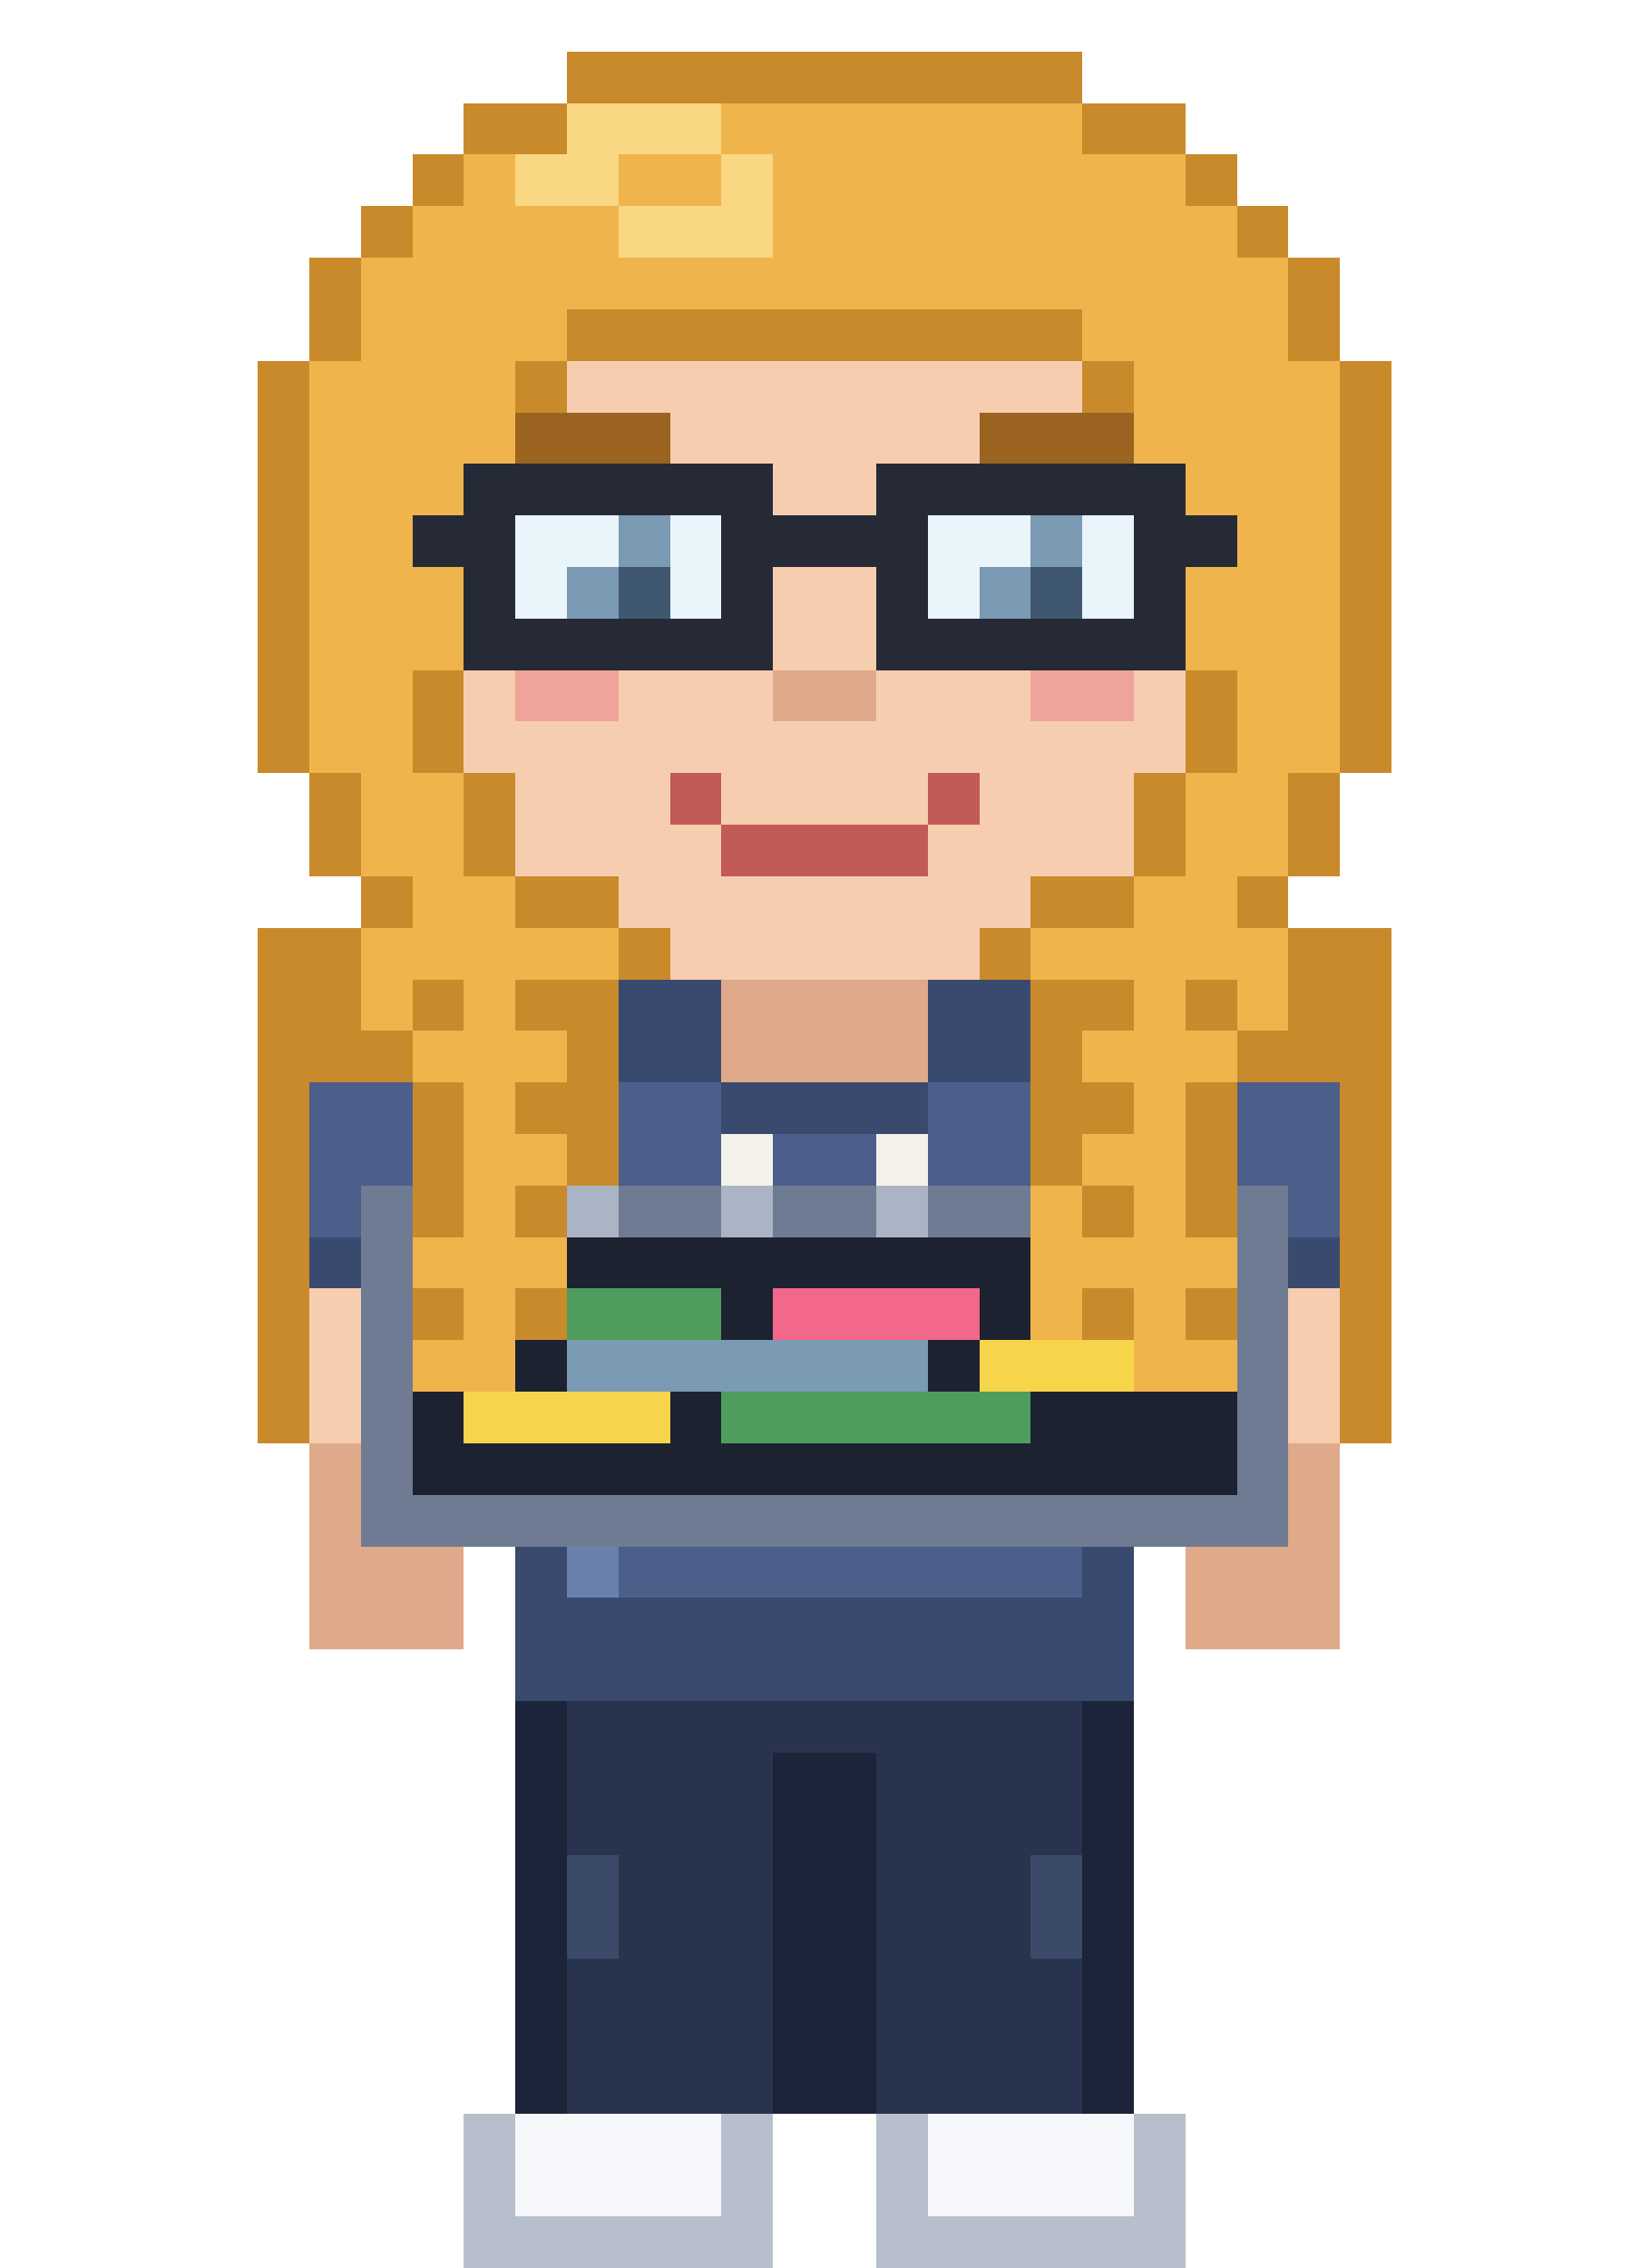
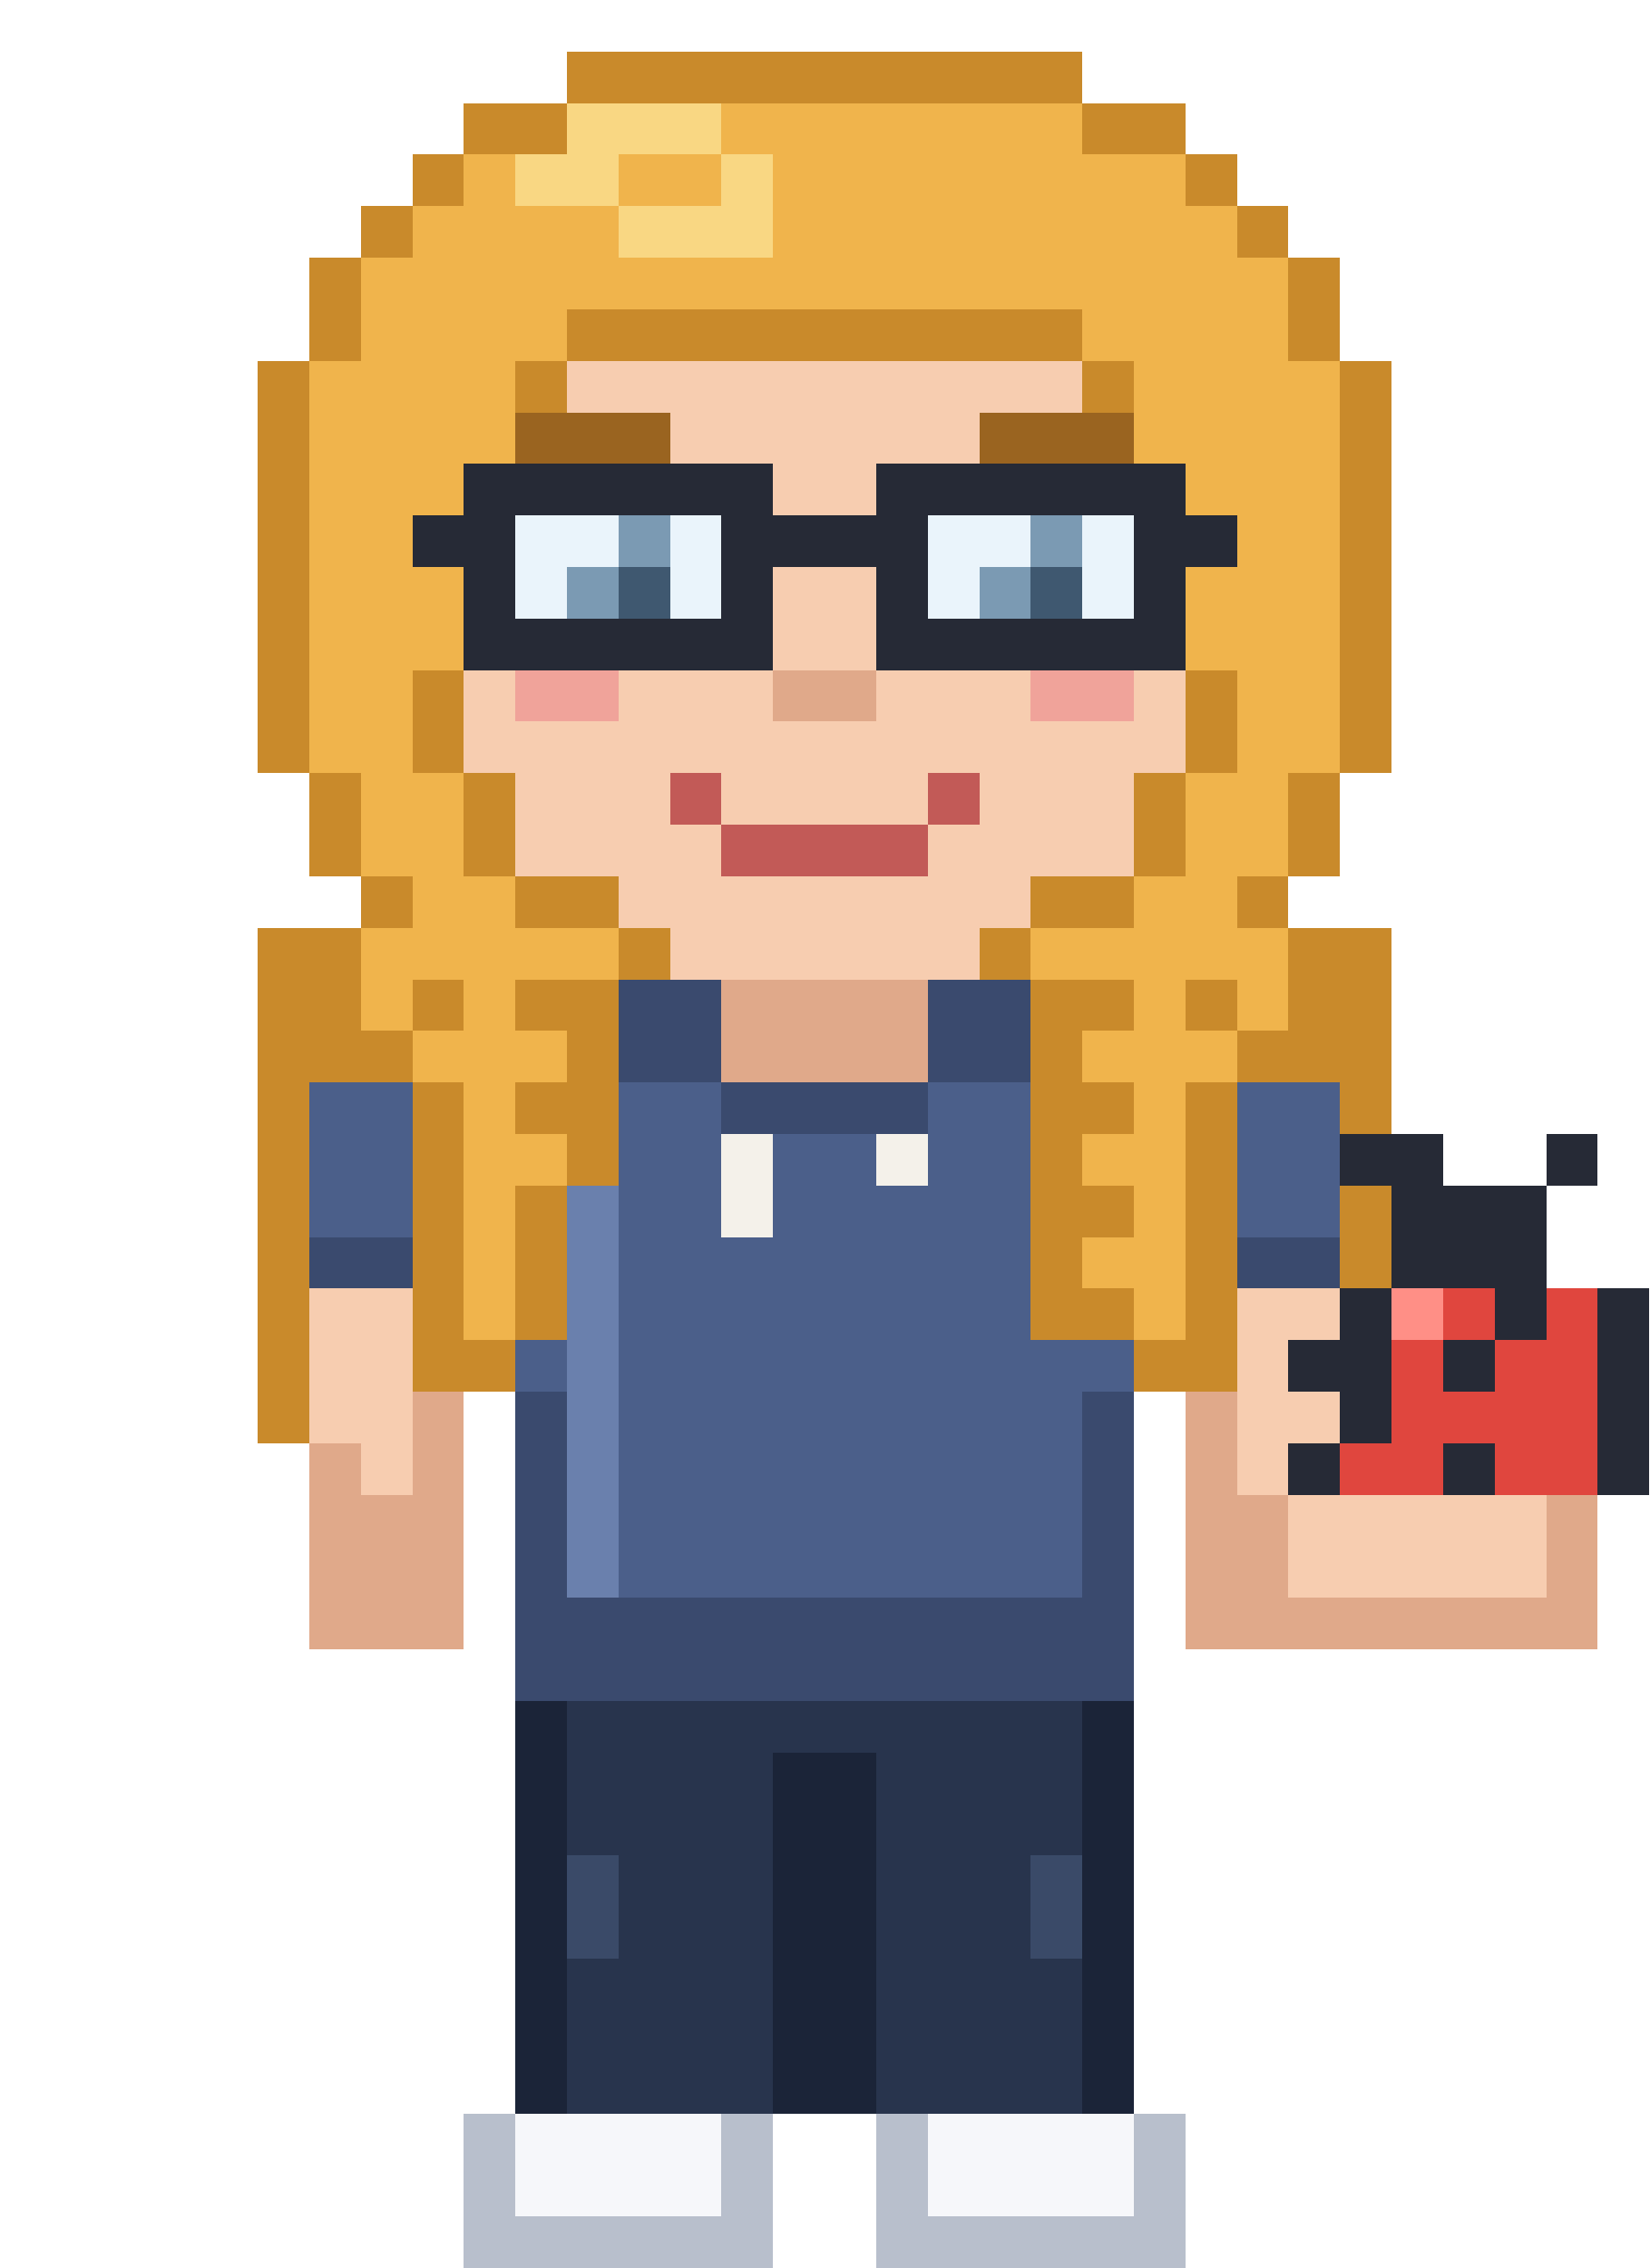
<svg xmlns="http://www.w3.org/2000/svg" viewBox="0 0 32 44" width="256" height="352" shape-rendering="crispEdges">
-   <path fill="#c98a2b" d="M11 1h10v1h-10zM9 2h2v1h-2zM21 2h2v1h-2zM8 3h1v1h-1zM23 3h1v1h-1zM7 4h1v1h-1zM24 4h1v1h-1zM6 5h1v1h-1zM25 5h1v1h-1zM6 6h1v1h-1zM11 6h10v1h-10zM25 6h1v1h-1zM5 7h1v1h-1zM10 7h1v1h-1zM21 7h1v1h-1zM26 7h1v1h-1zM5 8h1v1h-1zM26 8h1v1h-1zM5 9h1v1h-1zM26 9h1v1h-1zM5 10h1v1h-1zM26 10h1v1h-1zM5 11h1v1h-1zM26 11h1v1h-1zM5 12h1v1h-1zM26 12h1v1h-1zM5 13h1v1h-1zM8 13h1v1h-1zM23 13h1v1h-1zM26 13h1v1h-1zM5 14h1v1h-1zM8 14h1v1h-1zM23 14h1v1h-1zM26 14h1v1h-1zM6 15h1v1h-1zM9 15h1v1h-1zM22 15h1v1h-1zM25 15h1v1h-1zM6 16h1v1h-1zM9 16h1v1h-1zM22 16h1v1h-1zM25 16h1v1h-1zM7 17h1v1h-1zM10 17h2v1h-2zM20 17h2v1h-2zM24 17h1v1h-1zM5 18h2v1h-2zM12 18h1v1h-1zM19 18h1v1h-1zM25 18h2v1h-2zM5 19h2v1h-2zM8 19h1v1h-1zM10 19h2v1h-2zM20 19h2v1h-2zM23 19h1v1h-1zM25 19h2v1h-2zM5 20h3v1h-3zM11 20h1v1h-1zM20 20h1v1h-1zM24 20h3v1h-3zM5 21h1v1h-1zM8 21h1v1h-1zM10 21h2v1h-2zM20 21h2v1h-2zM23 21h1v1h-1zM26 21h1v1h-1zM5 22h1v1h-1zM8 22h1v1h-1zM11 22h1v1h-1zM20 22h1v1h-1zM23 22h1v1h-1zM26 22h1v1h-1zM5 23h1v1h-1zM8 23h1v1h-1zM10 23h1v1h-1zM21 23h1v1h-1zM23 23h1v1h-1zM26 23h1v1h-1zM5 24h1v1h-1zM26 24h1v1h-1zM5 25h1v1h-1zM8 25h1v1h-1zM10 25h1v1h-1zM21 25h1v1h-1zM23 25h1v1h-1zM26 25h1v1h-1zM5 26h1v1h-1zM26 26h1v1h-1zM5 27h1v1h-1zM26 27h1v1h-1z" />
+   <path fill="#c98a2b" d="M11 1h10v1h-10zM9 2h2v1h-2zM21 2h2v1h-2zM8 3h1v1h-1zM23 3h1v1h-1zM7 4h1v1h-1zM24 4h1v1h-1zM6 5h1v1h-1zM25 5h1v1h-1zM6 6h1v1h-1zM11 6h10v1h-10zM25 6h1v1h-1zM5 7h1v1h-1zM10 7h1v1h-1zM21 7h1v1h-1zM26 7h1v1h-1zM5 8h1v1h-1zM26 8h1v1h-1zM5 9h1v1h-1zM26 9h1v1h-1zM5 10h1v1h-1zM26 10h1v1h-1zM5 11h1v1h-1zM26 11h1v1h-1zM5 12h1v1h-1zM26 12h1v1h-1zM5 13h1v1h-1zM8 13h1v1h-1zM23 13h1v1h-1zM26 13h1v1h-1zM5 14h1v1h-1zM8 14h1v1h-1zM23 14h1v1h-1zM26 14h1v1h-1zM6 15h1v1h-1zM9 15h1v1h-1zM22 15h1v1h-1zM25 15h1v1h-1zM6 16h1v1h-1zM9 16h1v1h-1zM22 16h1v1h-1zM25 16h1v1h-1zM7 17h1v1h-1zM10 17h2v1h-2zM20 17h2v1h-2zM24 17h1v1h-1zM5 18h2v1h-2zM12 18h1v1h-1zM19 18h1v1h-1zM25 18h2v1h-2zM5 19h2v1h-2zM8 19h1v1h-1zM10 19h2v1h-2zM20 19h2v1h-2zM23 19h1v1h-1zM25 19h2v1h-2zM5 20h3v1h-3zM11 20h1v1h-1zM20 20h1v1h-1zM24 20h3v1h-3zM5 21h1v1h-1zM8 21h1v1h-1zM10 21h2v1h-2zM20 21h2v1h-2zM23 21h1v1h-1zM26 21h1v1h-1zM5 22h1v1h-1zM8 22h1v1h-1zM11 22h1v1h-1zM20 22h1v1h-1zM23 22h1v1h-1zM5 23h1v1h-1zM8 23h1v1h-1zM10 23h1v1h-1zM20 23h2v1h-2zM23 23h1v1h-1zM26 23h1v1h-1zM5 24h1v1h-1zM8 24h1v1h-1zM10 24h1v1h-1zM20 24h1v1h-1zM23 24h1v1h-1zM26 24h1v1h-1zM5 25h1v1h-1zM8 25h1v1h-1zM10 25h1v1h-1zM20 25h2v1h-2zM23 25h1v1h-1zM5 26h1v1h-1zM8 26h2v1h-2zM22 26h2v1h-2zM5 27h1v1h-1z" />
  <path fill="#f9d783" d="M11 2h3v1h-3zM10 3h2v1h-2zM14 3h1v1h-1zM12 4h3v1h-3z" />
-   <path fill="#f0b44c" d="M14 2h7v1h-7zM9 3h1v1h-1zM12 3h2v1h-2zM15 3h8v1h-8zM8 4h4v1h-4zM15 4h9v1h-9zM7 5h18v1h-18zM7 6h4v1h-4zM21 6h4v1h-4zM6 7h4v1h-4zM22 7h4v1h-4zM6 8h4v1h-4zM22 8h4v1h-4zM6 9h3v1h-3zM23 9h3v1h-3zM6 10h2v1h-2zM24 10h2v1h-2zM6 11h3v1h-3zM23 11h3v1h-3zM6 12h3v1h-3zM23 12h3v1h-3zM6 13h2v1h-2zM24 13h2v1h-2zM6 14h2v1h-2zM24 14h2v1h-2zM7 15h2v1h-2zM23 15h2v1h-2zM7 16h2v1h-2zM23 16h2v1h-2zM8 17h2v1h-2zM22 17h2v1h-2zM7 18h5v1h-5zM20 18h5v1h-5zM7 19h1v1h-1zM9 19h1v1h-1zM22 19h1v1h-1zM24 19h1v1h-1zM8 20h3v1h-3zM21 20h3v1h-3zM9 21h1v1h-1zM22 21h1v1h-1zM9 22h2v1h-2zM21 22h2v1h-2zM9 23h1v1h-1zM20 23h1v1h-1zM22 23h1v1h-1zM8 24h3v1h-3zM20 24h4v1h-4zM9 25h1v1h-1zM20 25h1v1h-1zM22 25h1v1h-1zM8 26h2v1h-2zM22 26h2v1h-2z" />
-   <path fill="#f7cdb0" d="M11 7h10v1h-10zM13 8h6v1h-6zM15 9h2v1h-2zM15 11h2v1h-2zM15 12h2v1h-2zM9 13h1v1h-1zM12 13h3v1h-3zM17 13h3v1h-3zM22 13h1v1h-1zM9 14h14v1h-14zM10 15h3v1h-3zM14 15h4v1h-4zM19 15h3v1h-3zM10 16h4v1h-4zM18 16h4v1h-4zM12 17h8v1h-8zM13 18h6v1h-6zM6 25h1v1h-1zM25 25h1v1h-1zM6 26h1v1h-1zM25 26h1v1h-1zM6 27h1v1h-1zM25 27h1v1h-1z" />
+   <path fill="#f0b44c" d="M14 2h7v1h-7zM9 3h1v1h-1zM12 3h2v1h-2zM15 3h8v1h-8zM8 4h4v1h-4zM15 4h9v1h-9zM7 5h18v1h-18zM7 6h4v1h-4zM21 6h4v1h-4zM6 7h4v1h-4zM22 7h4v1h-4zM6 8h4v1h-4zM22 8h4v1h-4zM6 9h3v1h-3zM23 9h3v1h-3zM6 10h2v1h-2zM24 10h2v1h-2zM6 11h3v1h-3zM23 11h3v1h-3zM6 12h3v1h-3zM23 12h3v1h-3zM6 13h2v1h-2zM24 13h2v1h-2zM6 14h2v1h-2zM24 14h2v1h-2zM7 15h2v1h-2zM23 15h2v1h-2zM7 16h2v1h-2zM23 16h2v1h-2zM8 17h2v1h-2zM22 17h2v1h-2zM7 18h5v1h-5zM20 18h5v1h-5zM7 19h1v1h-1zM9 19h1v1h-1zM22 19h1v1h-1zM24 19h1v1h-1zM8 20h3v1h-3zM21 20h3v1h-3zM9 21h1v1h-1zM22 21h1v1h-1zM9 22h2v1h-2zM21 22h2v1h-2zM9 23h1v1h-1zM22 23h1v1h-1zM9 24h1v1h-1zM21 24h2v1h-2zM9 25h1v1h-1zM22 25h1v1h-1z" />
+   <path fill="#f7cdb0" d="M11 7h10v1h-10zM13 8h6v1h-6zM15 9h2v1h-2zM15 11h2v1h-2zM15 12h2v1h-2zM9 13h1v1h-1zM12 13h3v1h-3zM17 13h3v1h-3zM22 13h1v1h-1zM9 14h14v1h-14zM10 15h3v1h-3zM14 15h4v1h-4zM19 15h3v1h-3zM10 16h4v1h-4zM18 16h4v1h-4zM12 17h8v1h-8zM13 18h6v1h-6zM6 25h2v1h-2zM24 25h2v1h-2zM6 26h2v1h-2zM24 26h1v1h-1zM6 27h2v1h-2zM24 27h2v1h-2zM7 28h1v1h-1zM24 28h1v1h-1zM25 29h5v1h-5zM25 30h5v1h-5z" />
  <path fill="#9a6420" d="M10 8h3v1h-3zM19 8h3v1h-3z" />
-   <path fill="#262a36" d="M9 9h6v1h-6zM17 9h6v1h-6zM8 10h2v1h-2zM14 10h4v1h-4zM22 10h2v1h-2zM9 11h1v1h-1zM14 11h1v1h-1zM17 11h1v1h-1zM22 11h1v1h-1zM9 12h6v1h-6zM17 12h6v1h-6z" />
+   <path fill="#262a36" d="M9 9h6v1h-6zM17 9h6v1h-6zM8 10h2v1h-2zM14 10h4v1h-4zM22 10h2v1h-2zM9 11h1v1h-1zM14 11h1v1h-1zM17 11h1v1h-1zM22 11h1v1h-1zM9 12h6v1h-6zM17 12h6v1h-6zM26 22h2v1h-2zM30 22h1v1h-1zM27 23h3v1h-3zM27 24h3v1h-3zM26 25h1v1h-1zM29 25h1v1h-1zM31 25h1v1h-1zM25 26h2v1h-2zM28 26h1v1h-1zM31 26h1v1h-1zM26 27h1v1h-1zM31 27h1v1h-1zM25 28h1v1h-1zM28 28h1v1h-1zM31 28h1v1h-1z" />
  <path fill="#eaf4fb" d="M10 10h2v1h-2zM13 10h1v1h-1zM18 10h2v1h-2zM21 10h1v1h-1zM10 11h1v1h-1zM13 11h1v1h-1zM18 11h1v1h-1zM21 11h1v1h-1z" />
-   <path fill="#7b9ab3" d="M12 10h1v1h-1zM20 10h1v1h-1zM11 11h1v1h-1zM19 11h1v1h-1zM11 26h7v1h-7z" />
+   <path fill="#7b9ab3" d="M12 10h1v1h-1zM20 10h1v1h-1zM11 11h1v1h-1zM19 11h1v1h-1z" />
  <path fill="#3f5870" d="M12 11h1v1h-1zM20 11h1v1h-1z" />
  <path fill="#f0a39a" d="M10 13h2v1h-2zM20 13h2v1h-2z" />
-   <path fill="#e0a98a" d="M15 13h2v1h-2zM14 19h4v1h-4zM14 20h4v1h-4zM6 28h1v1h-1zM25 28h1v1h-1zM6 29h1v1h-1zM25 29h1v1h-1zM6 30h3v1h-3zM23 30h3v1h-3zM6 31h3v1h-3zM23 31h3v1h-3z" />
+   <path fill="#e0a98a" d="M15 13h2v1h-2zM14 19h4v1h-4zM14 20h4v1h-4zM8 27h1v1h-1zM23 27h1v1h-1zM6 28h1v1h-1zM8 28h1v1h-1zM23 28h1v1h-1zM6 29h3v1h-3zM23 29h2v1h-2zM30 29h1v1h-1zM6 30h3v1h-3zM23 30h2v1h-2zM30 30h1v1h-1zM6 31h3v1h-3zM23 31h8v1h-8z" />
  <path fill="#c25a57" d="M13 15h1v1h-1zM18 15h1v1h-1zM14 16h4v1h-4z" />
-   <path fill="#3a4a6e" d="M12 19h2v1h-2zM18 19h2v1h-2zM12 20h2v1h-2zM18 20h2v1h-2zM14 21h4v1h-4zM6 24h1v1h-1zM25 24h1v1h-1zM10 30h1v1h-1zM21 30h1v1h-1zM10 31h12v1h-12zM10 32h12v1h-12z" />
-   <path fill="#4b5f8a" d="M6 21h2v1h-2zM12 21h2v1h-2zM18 21h2v1h-2zM24 21h2v1h-2zM6 22h2v1h-2zM12 22h2v1h-2zM15 22h2v1h-2zM18 22h2v1h-2zM24 22h2v1h-2zM6 23h1v1h-1zM25 23h1v1h-1zM12 30h9v1h-9z" />
-   <path fill="#f4f1ea" d="M14 22h1v1h-1zM17 22h1v1h-1z" />
-   <path fill="#6f7b92" d="M7 23h1v1h-1zM12 23h2v1h-2zM15 23h2v1h-2zM18 23h2v1h-2zM24 23h1v1h-1zM7 24h1v1h-1zM24 24h1v1h-1zM7 25h1v1h-1zM24 25h1v1h-1zM7 26h1v1h-1zM24 26h1v1h-1zM7 27h1v1h-1zM24 27h1v1h-1zM7 28h1v1h-1zM24 28h1v1h-1zM7 29h18v1h-18z" />
-   <path fill="#aab4c4" d="M11 23h1v1h-1zM14 23h1v1h-1zM17 23h1v1h-1z" />
-   <path fill="#1d2230" d="M11 24h9v1h-9zM14 25h1v1h-1zM19 25h1v1h-1zM10 26h1v1h-1zM18 26h1v1h-1zM8 27h1v1h-1zM13 27h1v1h-1zM20 27h4v1h-4zM8 28h16v1h-16z" />
-   <path fill="#4f9d5d" d="M11 25h3v1h-3zM14 27h6v1h-6z" />
-   <path fill="#f2678a" d="M15 25h4v1h-4z" />
-   <path fill="#f7d54a" d="M19 26h3v1h-3zM9 27h4v1h-4z" />
-   <path fill="#6a80ad" d="M11 30h1v1h-1z" />
+   <path fill="#3a4a6e" d="M12 19h2v1h-2zM18 19h2v1h-2zM12 20h2v1h-2zM18 20h2v1h-2zM14 21h4v1h-4zM6 24h2v1h-2zM24 24h2v1h-2zM10 27h1v1h-1zM21 27h1v1h-1zM10 28h1v1h-1zM21 28h1v1h-1zM10 29h1v1h-1zM21 29h1v1h-1zM10 30h1v1h-1zM21 30h1v1h-1zM10 31h12v1h-12zM10 32h12v1h-12z" />
+   <path fill="#4b5f8a" d="M6 21h2v1h-2zM12 21h2v1h-2zM18 21h2v1h-2zM24 21h2v1h-2zM6 22h2v1h-2zM12 22h2v1h-2zM15 22h2v1h-2zM18 22h2v1h-2zM24 22h2v1h-2zM6 23h2v1h-2zM12 23h2v1h-2zM15 23h5v1h-5zM24 23h2v1h-2zM12 24h8v1h-8zM12 25h8v1h-8zM10 26h1v1h-1zM12 26h10v1h-10zM12 27h9v1h-9zM12 28h9v1h-9zM12 29h9v1h-9zM12 30h9v1h-9z" />
+   <path fill="#f4f1ea" d="M14 22h1v1h-1zM17 22h1v1h-1zM14 23h1v1h-1z" />
+   <path fill="#6a80ad" d="M11 23h1v1h-1zM11 24h1v1h-1zM11 25h1v1h-1zM11 26h1v1h-1zM11 27h1v1h-1zM11 28h1v1h-1zM11 29h1v1h-1zM11 30h1v1h-1z" />
+   <path fill="#ff8f86" d="M27 25h1v1h-1z" />
+   <path fill="#e0463e" d="M28 25h1v1h-1zM30 25h1v1h-1zM27 26h1v1h-1zM29 26h2v1h-2zM27 27h4v1h-4zM26 28h2v1h-2zM29 28h2v1h-2z" />
  <path fill="#1b2438" d="M10 33h1v1h-1zM21 33h1v1h-1zM10 34h1v1h-1zM15 34h2v1h-2zM21 34h1v1h-1zM10 35h1v1h-1zM15 35h2v1h-2zM21 35h1v1h-1zM10 36h1v1h-1zM15 36h2v1h-2zM21 36h1v1h-1zM10 37h1v1h-1zM15 37h2v1h-2zM21 37h1v1h-1zM10 38h1v1h-1zM15 38h2v1h-2zM21 38h1v1h-1zM10 39h1v1h-1zM15 39h2v1h-2zM21 39h1v1h-1zM10 40h1v1h-1zM15 40h2v1h-2zM21 40h1v1h-1z" />
  <path fill="#28344d" d="M11 33h10v1h-10zM11 34h4v1h-4zM17 34h4v1h-4zM11 35h4v1h-4zM17 35h4v1h-4zM12 36h3v1h-3zM17 36h3v1h-3zM12 37h3v1h-3zM17 37h3v1h-3zM11 38h4v1h-4zM17 38h4v1h-4zM11 39h4v1h-4zM17 39h4v1h-4zM11 40h4v1h-4zM17 40h4v1h-4z" />
  <path fill="#3a4a68" d="M11 36h1v1h-1zM20 36h1v1h-1zM11 37h1v1h-1zM20 37h1v1h-1z" />
  <path fill="#b8bfcc" d="M9 41h1v1h-1zM14 41h1v1h-1zM17 41h1v1h-1zM22 41h1v1h-1zM9 42h1v1h-1zM14 42h1v1h-1zM17 42h1v1h-1zM22 42h1v1h-1zM9 43h6v1h-6zM17 43h6v1h-6z" />
  <path fill="#f6f7fa" d="M10 41h4v1h-4zM18 41h4v1h-4zM10 42h4v1h-4zM18 42h4v1h-4z" />
</svg>
